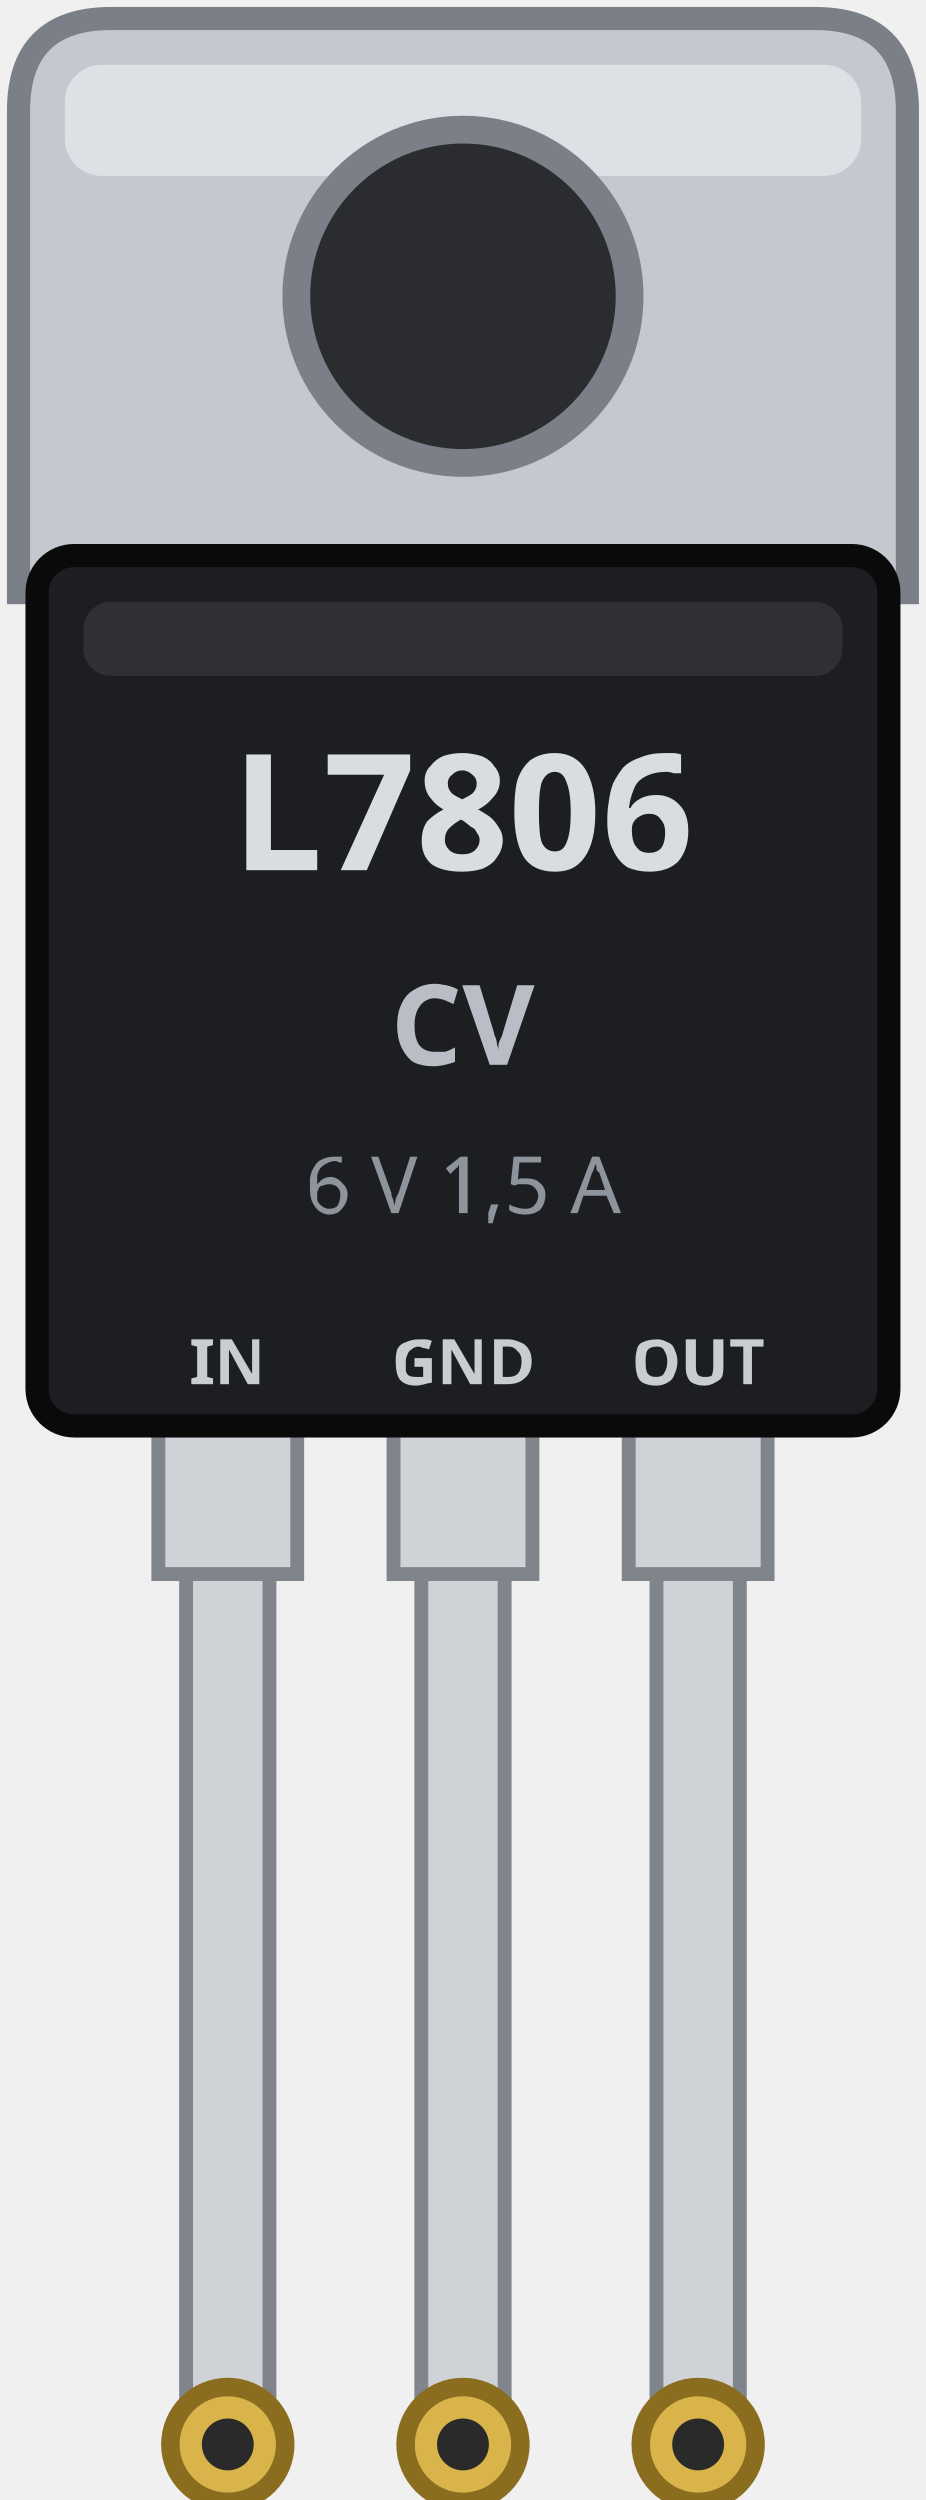
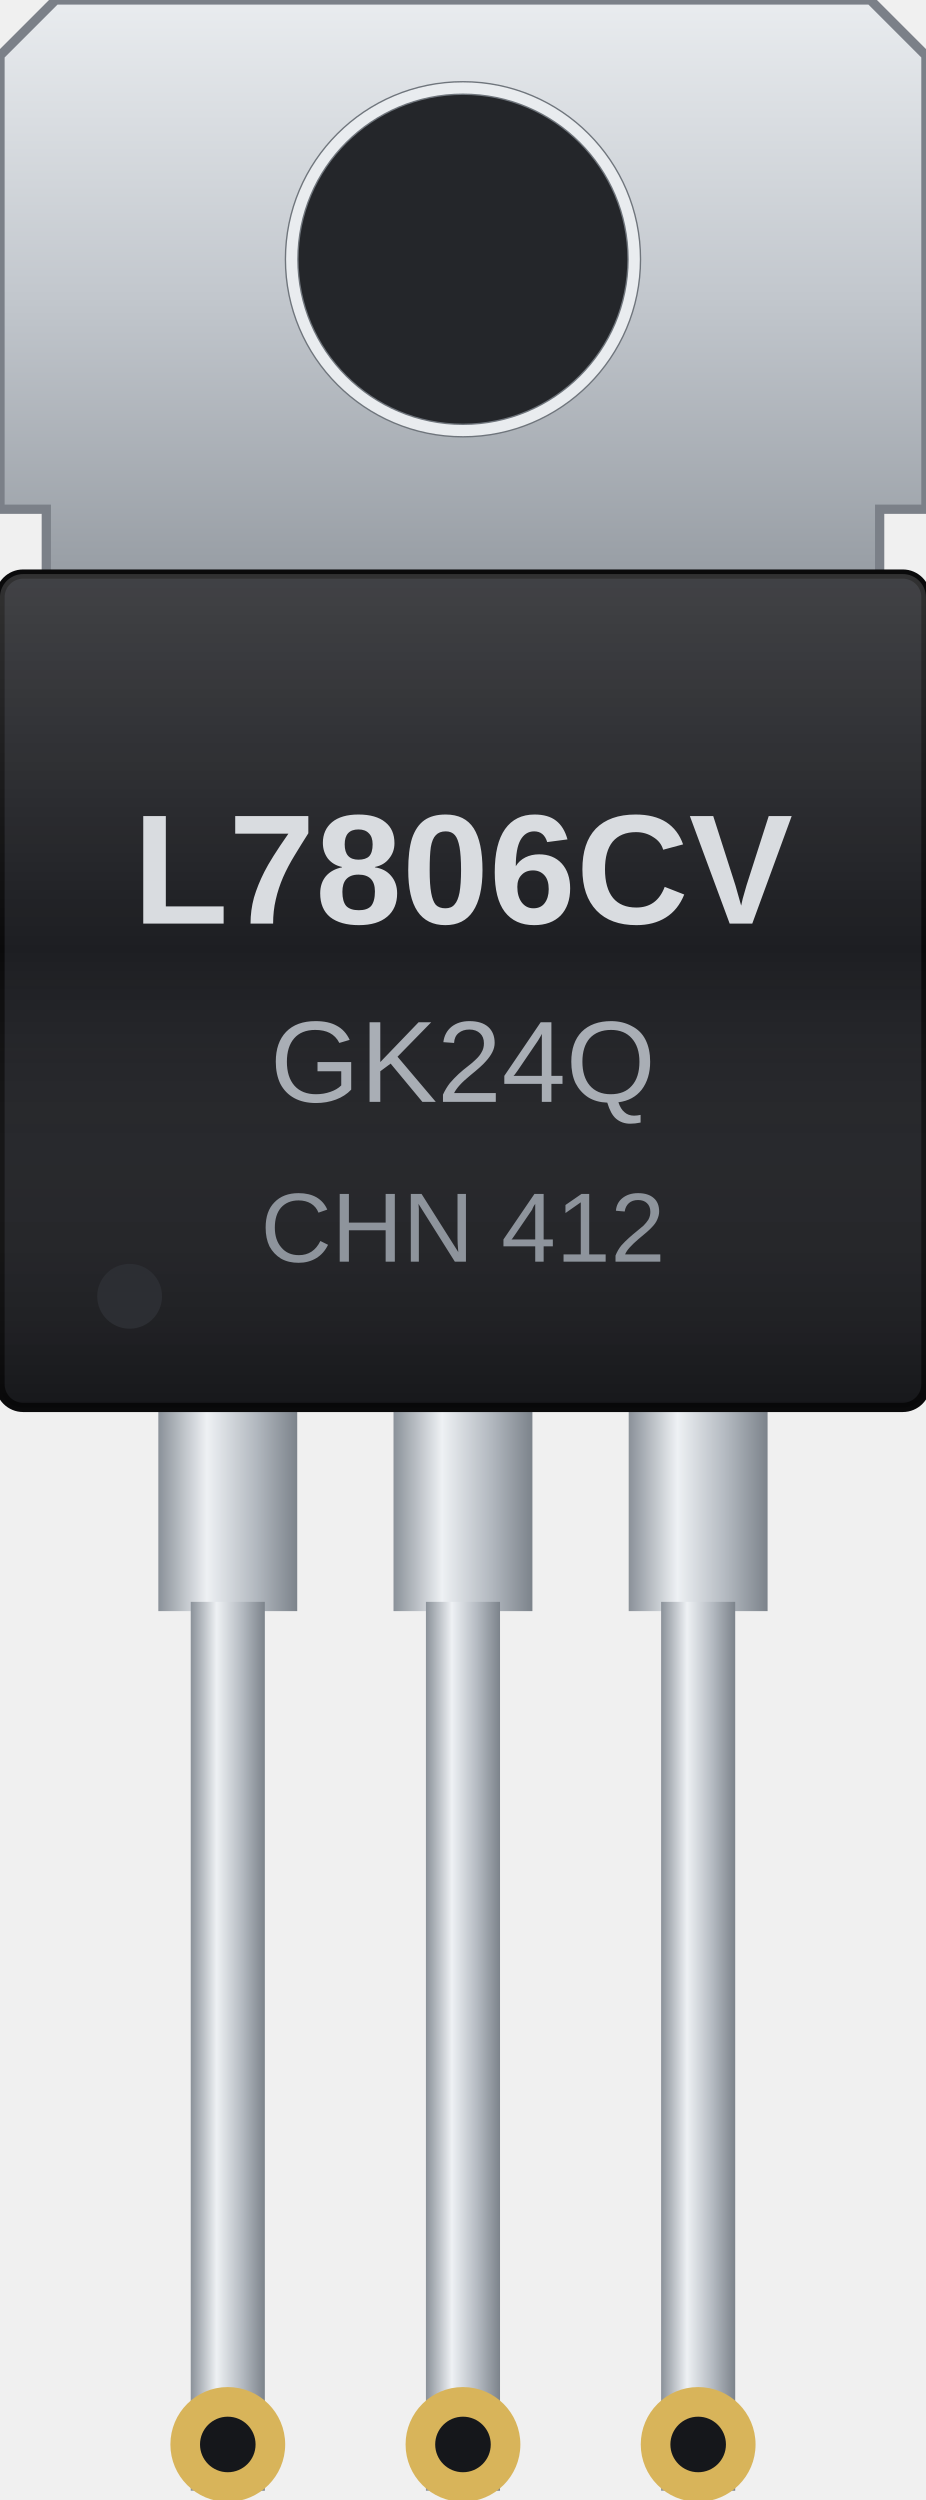
- <svg xmlns="http://www.w3.org/2000/svg" version="1.1" width="10.0mm" height="27.0mm" viewBox="0 0 10.0 27.0">
-   <path d="M0.2 1.2 Q0.2 0.2 1.2 0.2 H8.80 Q9.80 0.2 9.80 1.2 V6.4 H0.2 Z" fill="#c4c9d0" stroke="#7b8088" stroke-width="0.25" />
-   <rect x="0.7" y="0.7" width="8.60" height="1.2" rx="0.4" fill="#e4e7eb" opacity="0.8" />
-   <circle cx="5.00" cy="3.2" r="1.8" fill="#2a2c30" stroke="#7b8088" stroke-width="0.3" />
-   <rect x="2.01" y="15.0" width="0.9" height="11.80" fill="#cfd3d8" stroke="#80858c" stroke-width="0.15" />
-   <rect x="1.71" y="15.0" width="1.5" height="2.0" fill="#cfd3d8" stroke="#80858c" stroke-width="0.15" />
-   <rect x="4.55" y="15.0" width="0.9" height="11.80" fill="#cfd3d8" stroke="#80858c" stroke-width="0.15" />
-   <rect x="4.25" y="15.0" width="1.5" height="2.0" fill="#cfd3d8" stroke="#80858c" stroke-width="0.15" />
-   <rect x="7.09" y="15.0" width="0.9" height="11.80" fill="#cfd3d8" stroke="#80858c" stroke-width="0.15" />
-   <rect x="6.79" y="15.0" width="1.5" height="2.0" fill="#cfd3d8" stroke="#80858c" stroke-width="0.15" />
-   <rect x="0.4" y="6.0" width="9.20" height="9.4" rx="0.4" fill="#1d1e22" stroke="#0a0a0b" stroke-width="0.25" />
-   <rect x="0.9" y="6.5" width="8.20" height="0.8" rx="0.3" fill="#ffffff" opacity="0.08" />
-   <text x="5.00" y="9.40" fill="#d9dce0" font-size="1.75px" text-anchor="middle" font-family="Verdana" font-weight="bold">L7806</text>
-   <text x="5.00" y="11.50" fill="#b9bec6" font-size="1.2px" text-anchor="middle" font-family="Verdana" font-weight="bold">CV</text>
-   <text x="5.00" y="13.10" fill="#8e949c" font-size="0.85px" text-anchor="middle" font-family="Verdana" font-weight="normal">6 V  1,5 A</text>
-   <text x="2.46" y="14.95" fill="#c9ccd1" font-size="0.68px" text-anchor="middle" font-family="Verdana" font-weight="bold">IN</text>
-   <text x="5.00" y="14.95" fill="#c9ccd1" font-size="0.68px" text-anchor="middle" font-family="Verdana" font-weight="bold">GND</text>
-   <text x="7.54" y="14.95" fill="#c9ccd1" font-size="0.68px" text-anchor="middle" font-family="Verdana" font-weight="bold">OUT</text>
-   <circle cx="2.46" cy="26.40" r="0.62" fill="#d9b44a" stroke="#8a6d1f" stroke-width="0.2" />
-   <circle cx="2.46" cy="26.40" r="0.28" fill="#2a2a2a" />
-   <circle cx="5.00" cy="26.40" r="0.62" fill="#d9b44a" stroke="#8a6d1f" stroke-width="0.2" />
-   <circle cx="5.00" cy="26.40" r="0.28" fill="#2a2a2a" />
-   <circle cx="7.54" cy="26.40" r="0.62" fill="#d9b44a" stroke="#8a6d1f" stroke-width="0.2" />
-   <circle cx="7.54" cy="26.40" r="0.28" fill="#2a2a2a" />
+ <svg xmlns="http://www.w3.org/2000/svg" version="1.1" width="37.795px" height="102.047px" viewBox="0 0 37.795 102.047">
+   <defs>
+     <linearGradient id="luz" x1="0" y1="0" x2="0" y2="1">
+       <stop offset="0" stop-color="#ffffff" stop-opacity="0.16" />
+       <stop offset="0.45" stop-color="#ffffff" stop-opacity="0" />
+       <stop offset="1" stop-color="#000000" stop-opacity="0.22" />
+     </linearGradient>
+     <linearGradient id="metal" x1="0" y1="0" x2="0" y2="1">
+       <stop offset="0" stop-color="#f4f6f8" />
+       <stop offset="0.5" stop-color="#b9bfc6" />
+       <stop offset="1" stop-color="#868d95" />
+     </linearGradient>
+     <linearGradient id="metal-h" x1="0" y1="0" x2="1" y2="0">
+       <stop offset="0" stop-color="#8a9199" />
+       <stop offset="0.35" stop-color="#eef1f4" />
+       <stop offset="0.7" stop-color="#b3b9c0" />
+       <stop offset="1" stop-color="#7c838b" />
+     </linearGradient>
+     <radialGradient id="lata" cx="0.4" cy="0.38" r="0.66">
+       <stop offset="0" stop-color="#f6f8fa" />
+       <stop offset="0.6" stop-color="#c3c9cf" />
+       <stop offset="1" stop-color="#8c939b" />
+     </radialGradient>
+     <linearGradient id="plastico" x1="0" y1="0" x2="0" y2="1">
+       <stop offset="0" stop-color="#3a3c40" />
+       <stop offset="1" stop-color="#16171a" />
+     </linearGradient>
+     <linearGradient id="ouro" x1="0" y1="0" x2="0" y2="1">
+       <stop offset="0" stop-color="#f4dc8c" />
+       <stop offset="1" stop-color="#b88a2c" />
+     </linearGradient>
+     <radialGradient id="lata-topo" cx="0.4" cy="0.35" r="0.75">
+       <stop offset="0" stop-color="#f1f3f5" />
+       <stop offset="0.6" stop-color="#c3c8ce" />
+       <stop offset="1" stop-color="#8a9097" />
+     </radialGradient>
+     <linearGradient id="niquel" x1="0" y1="0" x2="0" y2="1">
+       <stop offset="0" stop-color="#e9ecef" />
+       <stop offset="0.5" stop-color="#c2c7cd" />
+       <stop offset="1" stop-color="#959ba2" />
+     </linearGradient>
+     <linearGradient id="trimpot" x1="0" y1="0" x2="0" y2="1">
+       <stop offset="0" stop-color="#4f8be8" />
+       <stop offset="1" stop-color="#2459b8" />
+     </linearGradient>
+     <radialGradient id="latao" cx="0.4" cy="0.35" r="0.7">
+       <stop offset="0" stop-color="#f6e3a0" />
+       <stop offset="0.6" stop-color="#d1a845" />
+       <stop offset="1" stop-color="#8f6d1f" />
+     </radialGradient>
+   </defs>
+   <path d="M2.268 0 L35.528 0 L37.795 2.268 L37.795 20.787 L35.906 20.787 L35.906 24.189 L1.89 24.189 L1.89 20.787 L0 20.787 L0 2.268 Z" fill="url(#niquel)" stroke="#7b8088" stroke-width="0.378" />
+   <circle cx="18.898" cy="10.583" r="6.992" fill="#24262a" stroke="#6f757c" stroke-width="0.567" />
+   <circle cx="18.898" cy="10.583" r="6.992" fill="none" stroke="#e9ecef" stroke-width="0.454" />
+   <rect x="6.463" y="57.449" width="5.669" height="8.315" fill="url(#metal-h)" />
+   <rect x="7.786" y="65.386" width="3.024" height="36.283" fill="url(#metal-h)" />
+   <rect x="16.063" y="57.449" width="5.669" height="8.315" fill="url(#metal-h)" />
+   <rect x="17.386" y="65.386" width="3.024" height="36.283" fill="url(#metal-h)" />
+   <rect x="25.663" y="57.449" width="5.669" height="8.315" fill="url(#metal-h)" />
+   <rect x="26.986" y="65.386" width="3.024" height="36.283" fill="url(#metal-h)" />
+   <rect x="0" y="23.433" width="37.795" height="34.016" rx="0.945" fill="#1d1e22" stroke="#0a0a0b" stroke-width="0.378" />
+   <rect x="0" y="23.433" width="37.795" height="34.016" rx="0.945" fill="url(#luz)" />
+   <text transform="translate(18.898 35.15) rotate(0)" x="0" y="2.551" font-family="Arial" font-weight="bold" font-size="6.378" fill="#d9dce0" text-anchor="middle">L7806CV</text>
+   <text transform="translate(18.898 43.087) rotate(0)" x="0" y="1.89" font-family="Arial" font-weight="normal" font-size="4.724" fill="#a9aeb5" text-anchor="middle">GK24Q</text>
+   <text transform="translate(18.898 49.89) rotate(0)" x="0" y="1.606" font-family="Arial" font-weight="normal" font-size="4.016" fill="#8e949c" text-anchor="middle">CHN 412</text>
+   <circle cx="5.291" cy="52.913" r="1.323" fill="#2c2e33" />
+   <circle cx="9.298" cy="99.78" r="2.343" fill="#d8b45a" />
+   <circle cx="9.298" cy="99.78" r="1.134" fill="#15171b" />
+   <circle cx="18.898" cy="99.78" r="2.343" fill="#d8b45a" />
+   <circle cx="18.898" cy="99.78" r="1.134" fill="#15171b" />
+   <circle cx="28.498" cy="99.78" r="2.343" fill="#d8b45a" />
+   <circle cx="28.498" cy="99.78" r="1.134" fill="#15171b" />
</svg>
